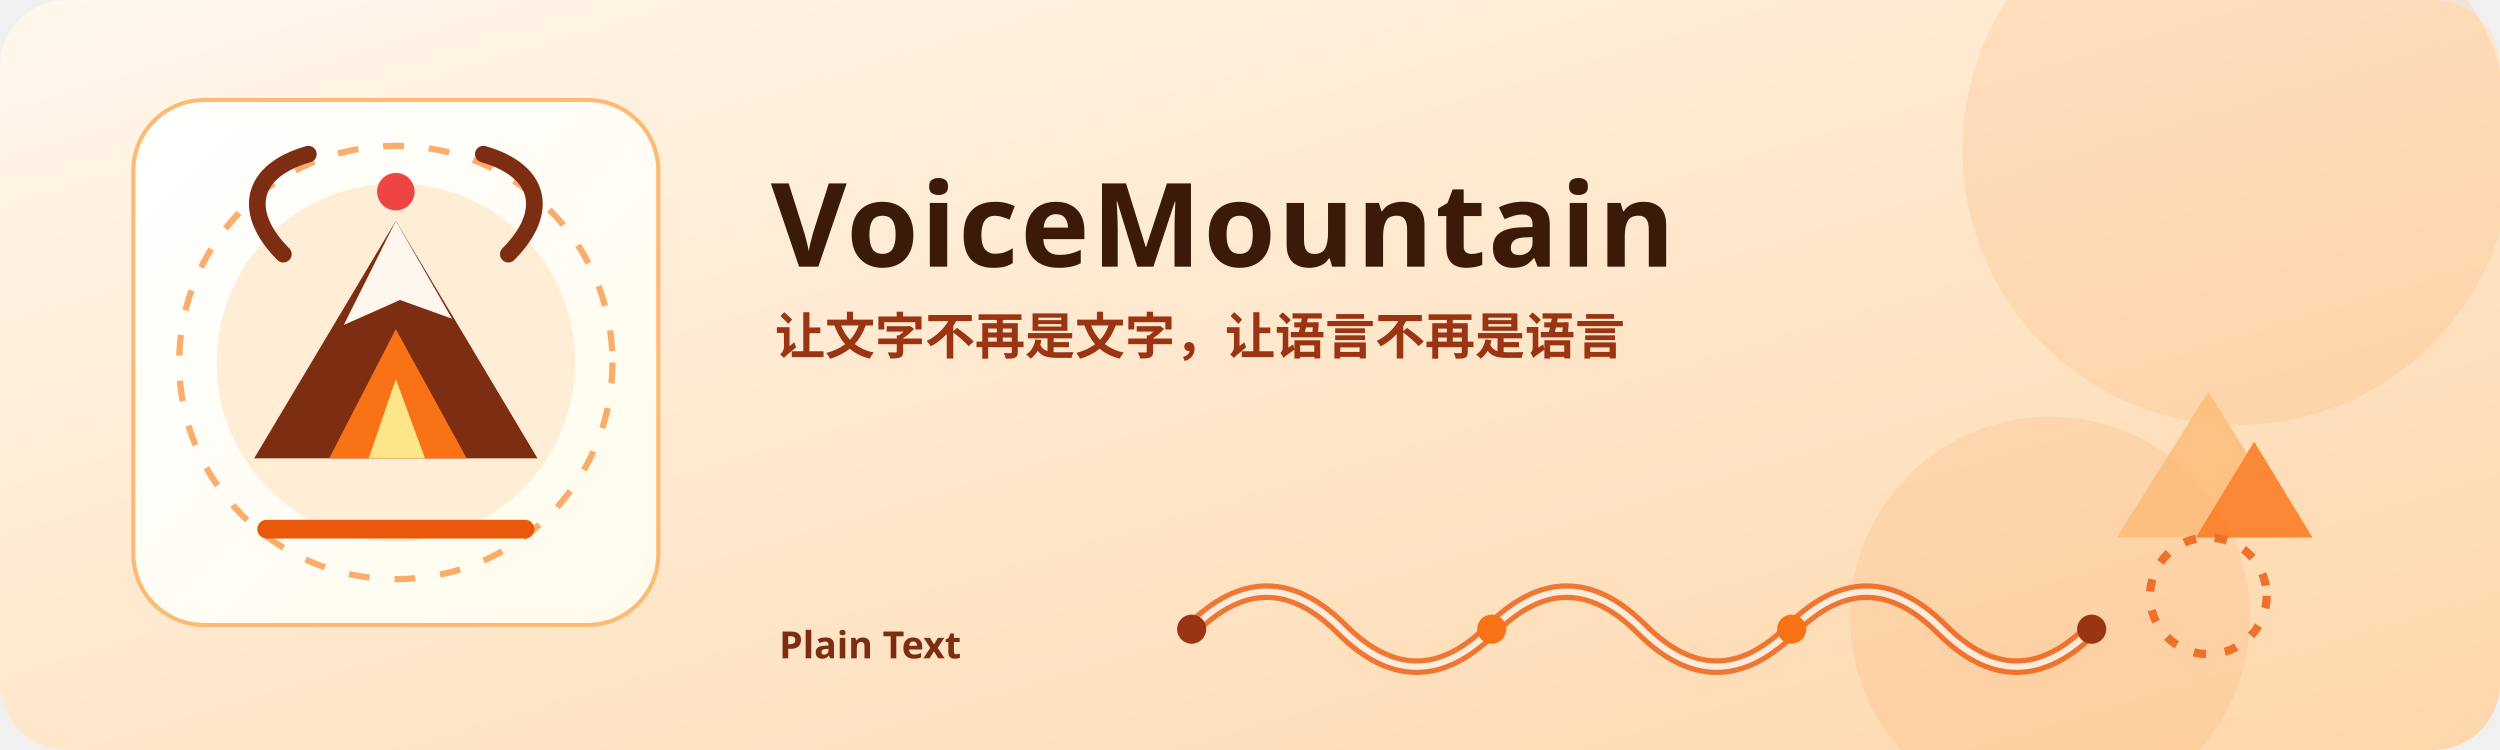
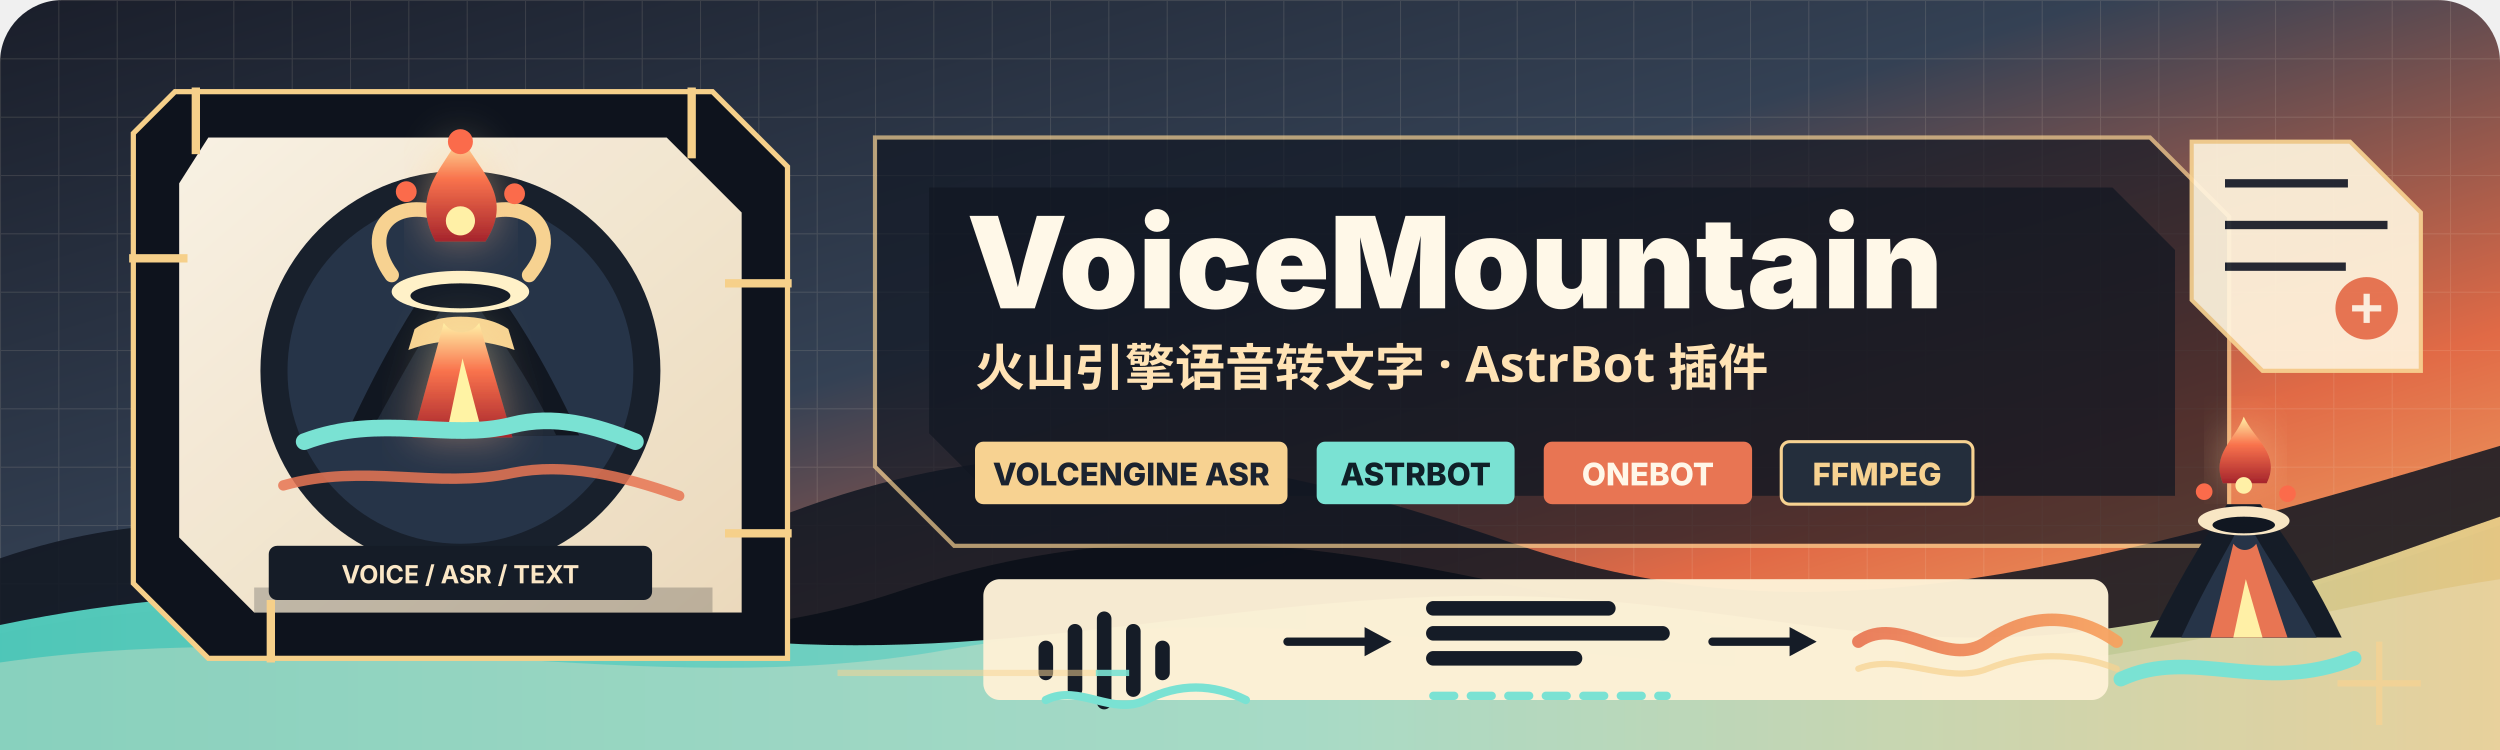
<svg xmlns="http://www.w3.org/2000/svg" width="1200" height="360" viewBox="0 0 1200 360" role="img" aria-labelledby="title desc">
  <defs>
-     <linearGradient id="bg" x1="0" y1="0" x2="1" y2="1">
-       <stop offset="0" stop-color="#FFF7ED" />
-       <stop offset="1" stop-color="#FED7AA" />
+     <linearGradient id="sky" x1="0" y1="0" x2="1" y2="1">
+       <stop offset="0" stop-color="#1A1E2A" />
+       <stop offset="0.42" stop-color="#344154" />
+       <stop offset="0.72" stop-color="#E16A46" />
+       <stop offset="1" stop-color="#F7C978" />
+     </linearGradient>
+     <linearGradient id="sea" x1="0" y1="0" x2="1" y2="0">
+       <stop offset="0" stop-color="#54D6C5" />
+       <stop offset="0.52" stop-color="#89E6D4" />
+       <stop offset="1" stop-color="#F7D68B" />
+     </linearGradient>
+     <linearGradient id="lava" x1="0" y1="0" x2="0" y2="1">
+       <stop offset="0" stop-color="#FFF0A6" />
+       <stop offset="0.42" stop-color="#F9734D" />
+       <stop offset="1" stop-color="#A5242C" />
+     </linearGradient>
+     <linearGradient id="emotionLine" x1="0" y1="0" x2="1" y2="0">
+       <stop offset="0" stop-color="#E87553" />
+       <stop offset="1" stop-color="#F7A15D" />
+     </linearGradient>
+     <linearGradient id="obsidian" x1="0" y1="0" x2="1" y2="1">
+       <stop offset="0" stop-color="#2A2F3B" />
+       <stop offset="1" stop-color="#10131A" />
    </linearGradient>
    <linearGradient id="panel" x1="0" y1="0" x2="1" y2="1">
-       <stop offset="0" stop-color="#FFFFFF" />
-       <stop offset="1" stop-color="#FFFBEB" />
+       <stop offset="0" stop-color="#FFF7E8" />
+       <stop offset="1" stop-color="#F2DEC0" />
    </linearGradient>
+     <filter id="softGlow" x="-30%" y="-30%" width="160%" height="160%">
+       <feGaussianBlur stdDeviation="10" result="blur" />
+       <feColorMatrix in="blur" type="matrix" values="1 0 0 0 0.96 0 1 0 0 0.43 0 0 1 0 0.22 0 0 0 0.45 0" />
+       <feMerge>
+         <feMergeNode />
+         <feMergeNode in="SourceGraphic" />
+       </feMerge>
+     </filter>
+     <pattern id="grid" width="28" height="28" patternUnits="userSpaceOnUse">
+       <path d="M28 0H0V28" fill="none" stroke="#F8E7C8" stroke-width="1" opacity="0.12" />
+     </pattern>
    <style>
-       .title { font: 900 56px "Noto Sans SC", "Microsoft YaHei", sans-serif; fill: #3B1A0A; letter-spacing: 1px; }
-       .subtitle { font: 700 24px "Noto Sans SC", "Microsoft YaHei", sans-serif; fill: #9A3412; }
-       .chip { font: 800 17px "Noto Sans SC", "Microsoft YaHei", sans-serif; fill: #7C2D12; }
-       .chip-hot { font: 800 17px "Noto Sans SC", "Microsoft YaHei", sans-serif; fill: #FFFFFF; }
-       .flow { font: 800 18px "Noto Sans SC", "Microsoft YaHei", sans-serif; fill: #7C2D12; }
-       .note { font: 700 15px "Noto Sans SC", "Microsoft YaHei", sans-serif; fill: #C2410C; }
+       .latin-title { font: 900 61px "Inter", "Arial", sans-serif; fill: #FFF8E8; }
+       .cn-title { font: 800 24px "Noto Sans SC", "Microsoft YaHei", sans-serif; fill: #FFE3B5; }
+       .label { font: 800 14px "Inter", "Arial", sans-serif; fill: #19202B; }
+       .chip { font: 800 15px "Inter", "Noto Sans SC", "Microsoft YaHei", sans-serif; }
+       .tiny { font: 700 12px "Inter", "Arial", sans-serif; fill: #FBE7C6; }
+       .mono { font: 800 13px "Consolas", "JetBrains Mono", monospace; fill: #1B2330; }
    </style>
  </defs>
-   <rect width="1200" height="360" rx="32" fill="url(#bg)" />
-   <circle cx="1074" cy="72" r="132" fill="#FB923C" opacity="0.14" />
-   <circle cx="984" cy="296" r="96" fill="#F97316" opacity="0.10" />
-   <g transform="translate(64 48)">
-     <rect width="252" height="252" rx="34" fill="url(#panel)" stroke="#FDBA74" stroke-width="2" />
-     <circle cx="126" cy="126" r="86" fill="#FFEDD5" />
-     <circle cx="126" cy="126" r="104" fill="none" stroke="#FB923C" stroke-width="3" stroke-dasharray="10 12" opacity="0.75" />
-     <path d="M58 172 L126 58 L194 172 Z" fill="#7C2D12" />
-     <path d="M126 58 L153 105 L128 96 L101 108 Z" fill="#FFF7ED" />
-     <path d="M94 172 L126 110 L160 172 Z" fill="#F97316" />
-     <path d="M113 172 L126 134 L140 172 Z" fill="#FDE68A" />
-     <path d="M72 74 C52 54 56 34 84 26" fill="none" stroke="#7C2D12" stroke-width="8" stroke-linecap="round" />
-     <path d="M180 74 C200 54 196 34 168 26" fill="none" stroke="#7C2D12" stroke-width="8" stroke-linecap="round" />
-     <circle cx="126" cy="44" r="9" fill="#EF4444" />
-     <path d="M64 206 H188" stroke="#EA580C" stroke-width="9" stroke-linecap="round" />
+   <rect width="1200" height="360" rx="30" fill="url(#sky)" />
+   <rect width="1200" height="360" rx="30" fill="url(#grid)" />
+   <path d="M0 268 C145 218 239 301 374 248 C505 197 611 221 724 260 C862 308 980 280 1200 214 V360 H0 Z" fill="#111722" opacity="0.86" />
+   <path d="M0 304 C176 266 284 333 431 284 C596 228 713 288 854 304 C1009 321 1119 280 1200 252 V360 H0 Z" fill="#0C1119" opacity="0.96" />
+   <path d="M0 300 C120 275 209 286 320 303 C463 325 580 286 714 286 C842 286 918 326 1058 293 C1111 281 1156 263 1200 248 V360 H0 Z" fill="url(#sea)" opacity="0.92" />
+   <path d="M0 318 C166 294 310 338 454 312 C610 284 737 318 884 323 C1007 327 1100 293 1200 278 V360 H0 Z" fill="#EDE2C8" opacity="0.36" />
+   <g transform="translate(64 44)">
+     <path d="M20 0 H278 L314 36 V272 H36 L0 236 V20 Z" fill="#0E131D" stroke="#F6D08A" stroke-width="2.5" />
+     <path d="M36 22 H256 L292 58 V250 H58 L22 214 V44 Z" fill="url(#panel)" opacity="0.97" />
+     <path d="M58 238 H278 V250 H58 Z" fill="#111722" opacity="0.22" />
+     <path d="M24 80 H0 M314 92 H286 M30 0 V28 M268 0 V30 M314 212 H286 M66 272 V246" stroke="#F6D08A" stroke-width="4" stroke-linecap="square" />
+     <circle cx="157" cy="134" r="96" fill="#18202C" />
+     <circle cx="157" cy="134" r="83" fill="#263448" />
+     <path d="M102 165 C121 124 134 104 145 88 H169 C181 104 196 126 214 165 Z" fill="#111721" />
+     <path d="M113 165 C131 132 141 115 150 101 H164 C174 116 188 134 203 165 Z" fill="#202A38" />
+     <ellipse cx="157" cy="96" rx="33" ry="10" fill="#FFF1C8" />
+     <ellipse cx="157" cy="98" rx="24" ry="6" fill="#151C27" />
+     <path d="M135 114 C145 106 169 106 180 114 L183 124 C166 118 148 118 132 124 Z" fill="#F7D291" />
+     <path d="M134 166 L149 111 C153 117 162 117 166 111 L182 166 Z" fill="url(#lava)" filter="url(#softGlow)" />
+     <path d="M150 166 L158 128 L168 166 Z" fill="#FFF3A4" />
+     <path d="M124 88 C108 66 126 49 151 60" fill="none" stroke="#F7D291" stroke-width="7" stroke-linecap="round" />
+     <path d="M190 88 C208 66 188 49 164 60" fill="none" stroke="#F7D291" stroke-width="7" stroke-linecap="round" />
+     <path d="M145 72 C132 48 151 35 157 20 C164 37 184 49 169 72" fill="url(#lava)" filter="url(#softGlow)" />
+     <circle cx="157" cy="62" r="7" fill="#FFF0A6" />
+     <circle cx="131" cy="48" r="5" fill="#FB6B4B" />
+     <circle cx="183" cy="49" r="5" fill="#FB6B4B" />
+     <circle cx="157" cy="24" r="6" fill="#FB6B4B" />
+     <path d="M82 168 C119 154 151 168 182 160 C202 155 221 160 241 168" fill="none" stroke="#7AE2D3" stroke-width="8" stroke-linecap="round" />
+     <path d="M72 189 C111 178 145 191 182 183 C207 178 234 184 262 194" fill="none" stroke="#E87553" stroke-width="5" stroke-linecap="round" opacity="0.85" />
+     <rect x="65" y="218" width="184" height="26" rx="4" fill="#151C27" />
+     <text x="157" y="236" text-anchor="middle" class="tiny">VOICE  /  ASR  /  TEXT</text>
  </g>
-   <g transform="translate(370 70)">
-     <text class="title" x="0" y="58">VoiceMountain</text>
-     <text class="subtitle" x="2" y="100">让文字不再是文字，让语言不再是语言</text>
-     <g transform="translate(4 204)">
-       <text class="flow" x="0" y="42">Plain Text</text>
-       <g transform="translate(198 0)" fill="none" stroke-linecap="round" stroke-linejoin="round">
-         <path d="M0 28 C24 4 48 4 72 28 S120 52 144 28 S192 4 216 28 S264 52 288 28 S336 4 360 28 S408 52 432 28" stroke="#EA580C" stroke-width="8" opacity="0.78" />
-         <path d="M0 28 C24 4 48 4 72 28 S120 52 144 28 S192 4 216 28 S264 52 288 28 S336 4 360 28 S408 52 432 28" stroke="#FFF7ED" stroke-width="3" opacity="0.9" />
-         <circle cx="0" cy="28" r="7" fill="#9A3412" stroke="none" />
-         <circle cx="144" cy="28" r="7" fill="#F97316" stroke="none" />
-         <circle cx="288" cy="28" r="7" fill="#F97316" stroke="none" />
-         <circle cx="432" cy="28" r="7" fill="#9A3412" stroke="none" />
+   <g transform="translate(420 66)">
+     <path d="M0 0 H612 L650 38 V196 H38 L0 158 Z" fill="#101621" opacity="0.68" stroke="#F7D291" stroke-width="2" />
+     <path d="M26 24 H594 L624 54 V172 H56 L26 142 Z" fill="#101621" opacity="0.72" />
+     <text class="latin-title" x="44" y="82">VoiceMountain</text>
+     <text class="cn-title" x="48" y="119">火山引擎语音转文字 · AstrBot 插件</text>
+     <g transform="translate(48 146)">
+       <rect x="0" y="0" width="150" height="30" rx="4" fill="#F7D291" />
+       <text class="chip" x="75" y="21" text-anchor="middle" fill="#1B2330">VOLCENGINE ASR</text>
+       <rect x="164" y="0" width="95" height="30" rx="4" fill="#7AE2D3" />
+       <text class="chip" x="211.5" y="21" text-anchor="middle" fill="#102028">ASTRBOT</text>
+       <rect x="273" y="0" width="100" height="30" rx="4" fill="#E87553" />
+       <text class="chip" x="323" y="21" text-anchor="middle" fill="#FFF7E8">ONEBOT</text>
+       <rect x="387" y="0" width="92" height="30" rx="4" fill="#242E3C" stroke="#F7D291" stroke-width="1.5" />
+       <text class="chip" x="433" y="21" text-anchor="middle" fill="#F7D291">FFMPEG</text>
+     </g>
+     <g transform="translate(52 212)">
+       <rect x="0" y="0" width="540" height="58" rx="8" fill="#FDF1D6" opacity="0.97" />
+       <g transform="translate(30 9)" stroke-linecap="round">
+         <path d="M0 24 V36 M14 16 V44 M28 10 V50 M42 16 V44 M56 24 V36" stroke="#151C27" stroke-width="7" />
+         <path d="M0 49 C16 41 32 57 48 49 S80 41 96 49" fill="none" stroke="#7AE2D3" stroke-width="4" />
      </g>
+       <path d="M146 30 H188" stroke="#151C27" stroke-width="4" stroke-linecap="round" />
+       <path d="M183 23 L196 30 L183 37 Z" fill="#151C27" />
+       <g transform="translate(216 9)" stroke-linecap="round">
+         <path d="M0 5 H84 M0 17 H110 M0 29 H68" stroke="#151C27" stroke-width="7" />
+         <path d="M0 47 H112" stroke="#7AE2D3" stroke-width="4" stroke-dasharray="10 8" />
+       </g>
+       <path d="M350 30 H392" stroke="#151C27" stroke-width="4" stroke-linecap="round" />
+       <path d="M387 23 L400 30 L387 37 Z" fill="#151C27" />
+       <path d="M420 30 C440 16 462 44 482 30 S524 16 544 30" fill="none" stroke="url(#emotionLine)" stroke-width="6" stroke-linecap="round" opacity="0.92" />
+       <path d="M420 43 C440 35 462 51 482 43 S524 35 544 43" fill="none" stroke="#F7D291" stroke-width="3" stroke-linecap="round" opacity="0.72" />
    </g>
  </g>
-   <g transform="translate(1016 188)" opacity="0.8">
-     <path d="M0 70 L44 0 L88 70 Z" fill="#FDBA74" />
-     <path d="M38 70 L66 24 L94 70 Z" fill="#F97316" />
-     <circle cx="44" cy="98" r="28" fill="none" stroke="#EA580C" stroke-width="4" stroke-dasharray="6 9" />
+   <g transform="translate(1052 50)" opacity="0.92">
+     <path d="M0 18 H76 L110 52 V128 H34 L0 94 Z" fill="#FFF4DD" stroke="#F7D291" stroke-width="2" />
+     <path d="M18 38 H73 M18 58 H92 M18 78 H72" stroke="#1B2330" stroke-width="4" stroke-linecap="square" />
+     <circle cx="84" cy="98" r="15" fill="#E87553" />
+     <path d="M77 98 H91 M84 91 V105" stroke="#FFF7E8" stroke-width="3" />
  </g>
+   <g transform="translate(1030 228)">
+     <path d="M2 78 C20 42 31 26 39 14 H55 C65 27 78 45 94 78 Z" fill="#151C27" />
+     <path d="M17 78 C29 52 38 38 43 28 H52 C58 39 69 54 82 78 Z" fill="#263448" />
+     <ellipse cx="47" cy="22" rx="22" ry="7" fill="#F8E6C4" />
+     <ellipse cx="47" cy="24" rx="15" ry="4" fill="#111721" />
+     <path d="M31 78 L42 33 C45 37 50 37 53 33 L68 78 Z" fill="#E87553" />
+     <path d="M42 78 L48 50 L56 78 Z" fill="#FFF0A6" />
+     <path d="M37 4 C31 -10 43 -17 47 -28 C52 -17 65 -10 58 4" fill="url(#lava)" filter="url(#softGlow)" />
+     <circle cx="47" cy="5" r="4" fill="#FFF0A6" />
+     <circle cx="28" cy="8" r="4" fill="#FB6B4B" />
+     <circle cx="68" cy="9" r="4" fill="#FB6B4B" />
+     <path d="M-12 98 C22 82 56 106 100 88" fill="none" stroke="#7AE2D3" stroke-width="7" stroke-linecap="round" />
+   </g>
+   <path d="M1122 328 H1162 M1142 308 V348" stroke="#F7D291" stroke-width="3" opacity="0.72" />
+   <path d="M402 323 H527" stroke="#F7D291" stroke-width="3" opacity="0.52" />
+   <path d="M526 323 L542 323" stroke="#7AE2D3" stroke-width="3" opacity="0.9" />
</svg>
